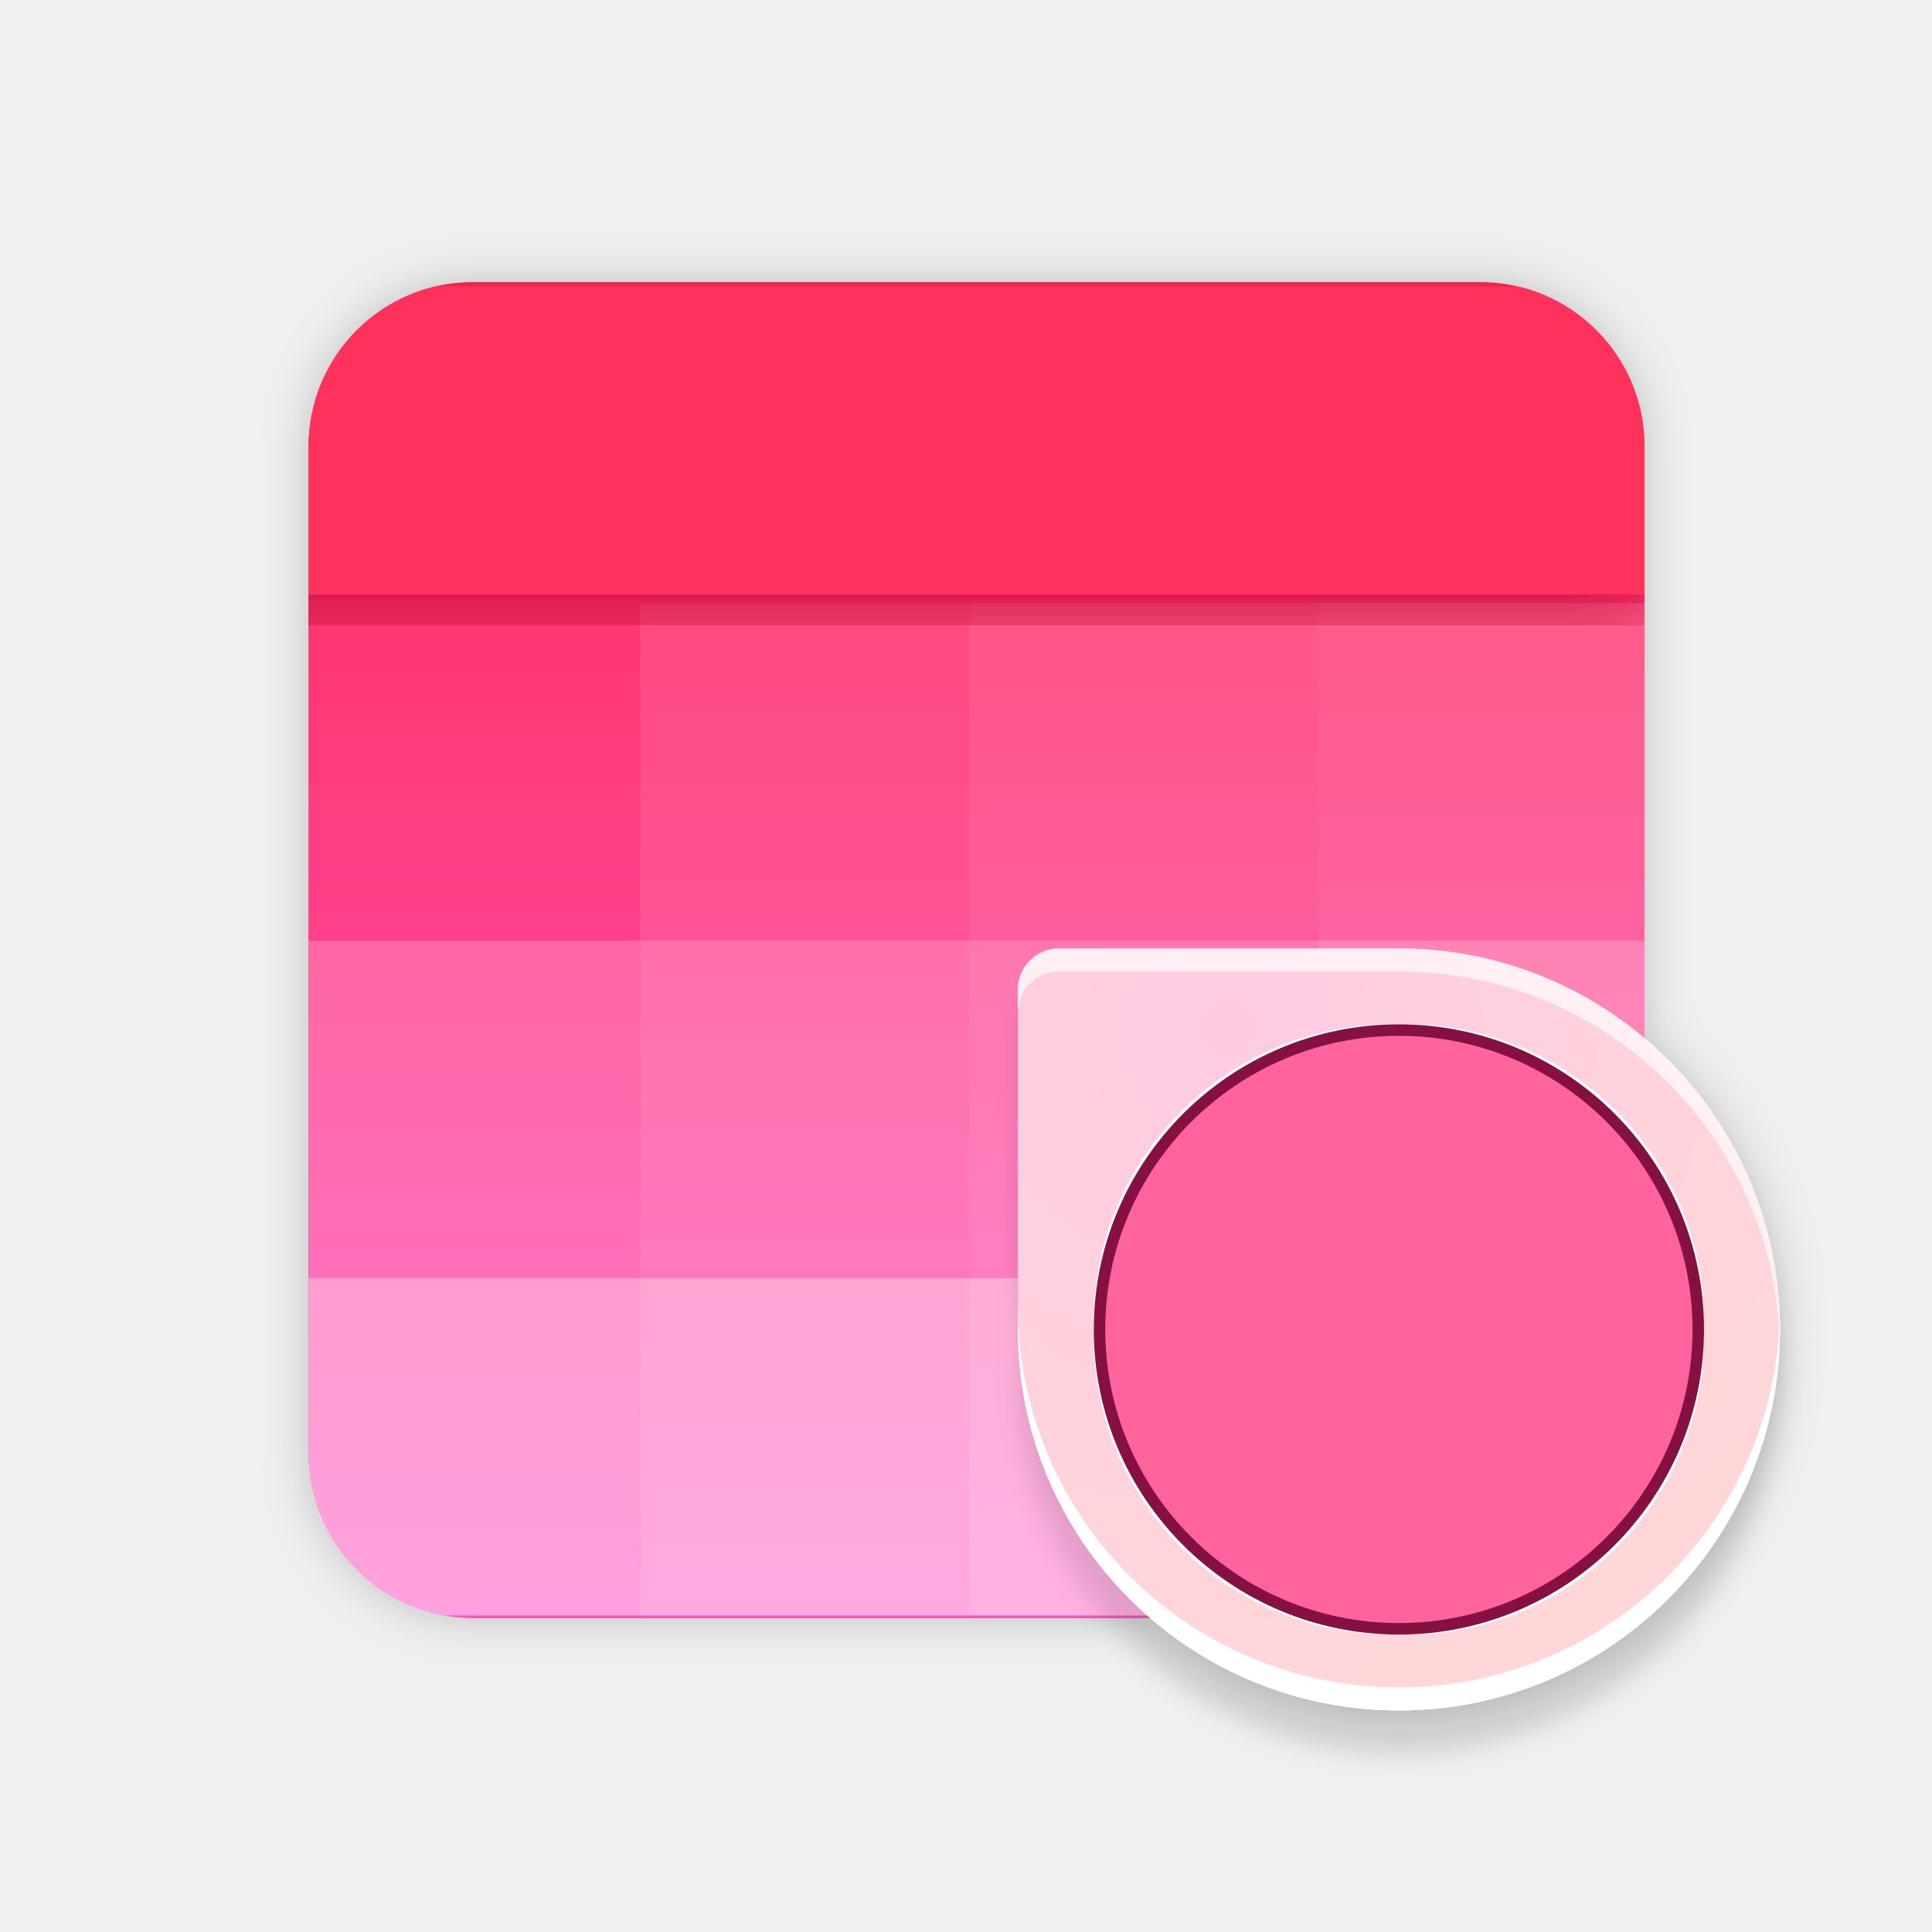
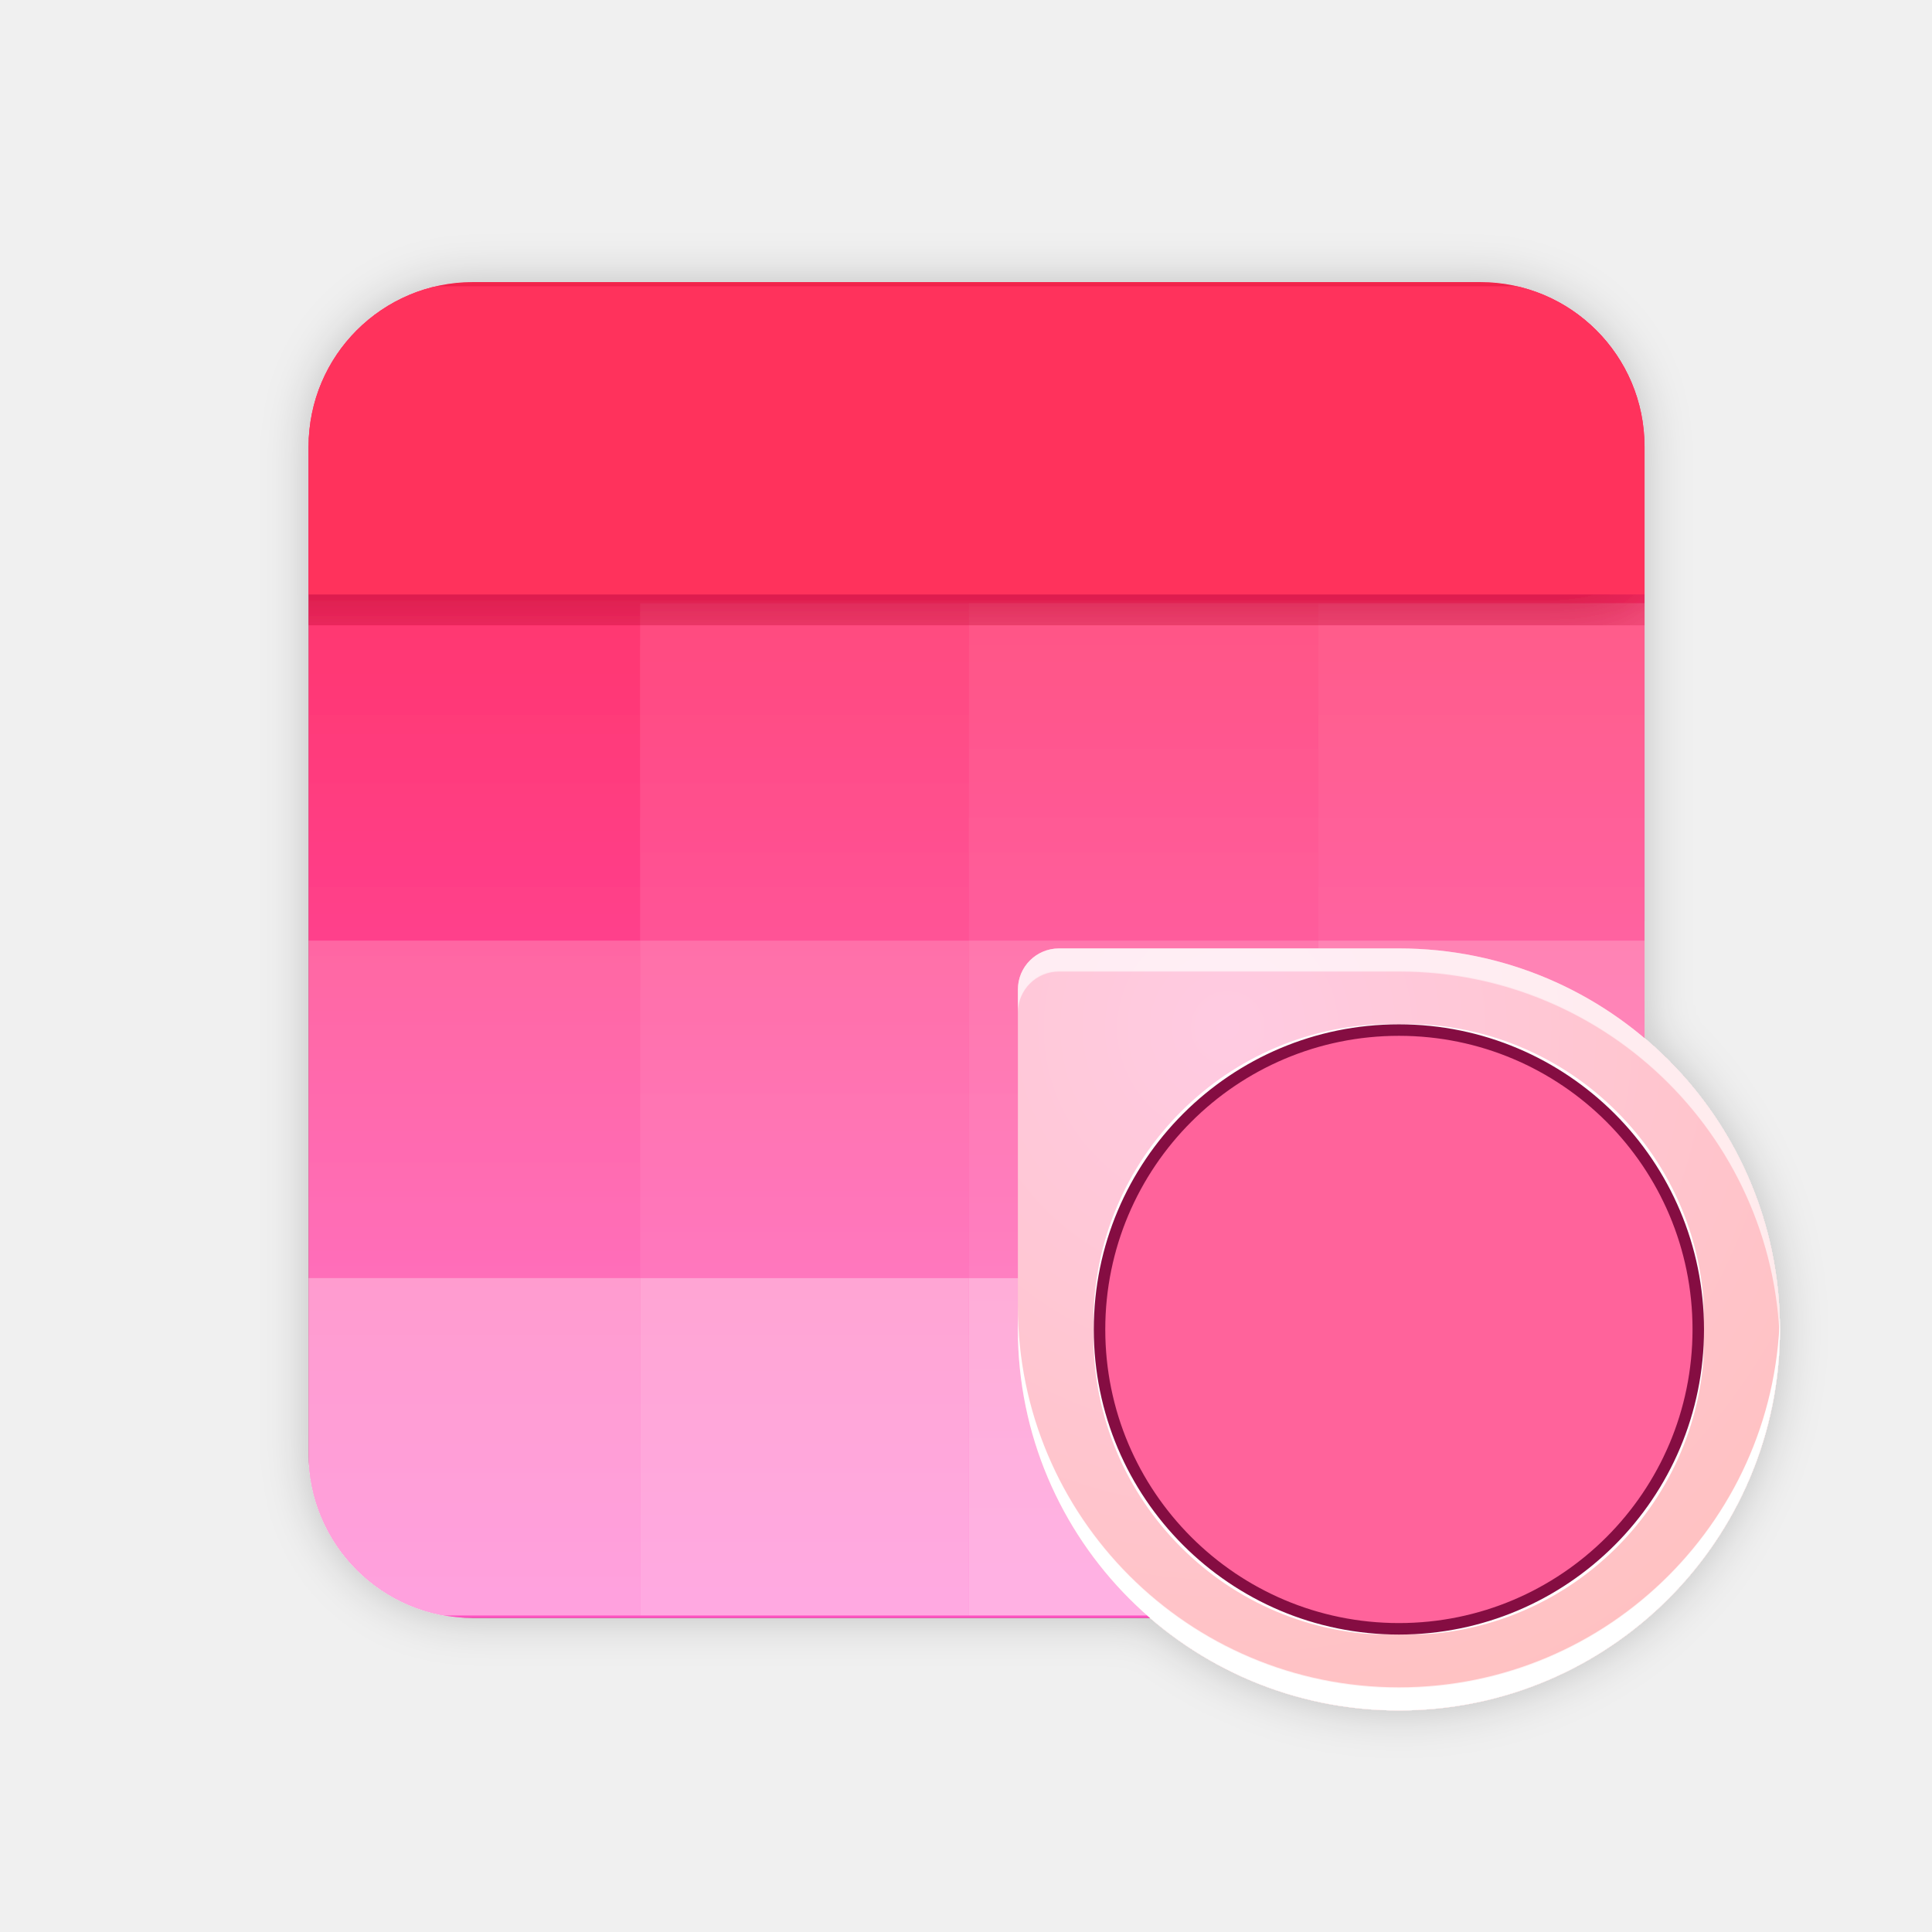
<svg xmlns="http://www.w3.org/2000/svg" xmlns:xlink="http://www.w3.org/1999/xlink" width="84px" height="84px" viewBox="0 0 84 84" version="1.1">
  <defs>
-     <filter x="-6.2%" y="-6.3%" width="112.5%" height="112.7%" filterUnits="objectBoundingBox" id="filter-1">
+     <filter x="-6.2%" y="-6.3%" width="112.3%" height="112.7%" filterUnits="objectBoundingBox" id="filter-1">
      <feOffset dx="0" dy="0" in="SourceAlpha" result="shadowOffsetOuter1" />
      <feGaussianBlur stdDeviation="1" in="shadowOffsetOuter1" result="shadowBlurOuter1" />
      <feColorMatrix values="0 0 0 0 0   0 0 0 0 0   0 0 0 0 0  0 0 0 0.2 0" type="matrix" in="shadowBlurOuter1" result="shadowMatrixOuter1" />
      <feMerge>
        <feMergeNode in="shadowMatrixOuter1" />
        <feMergeNode in="SourceGraphic" />
      </feMerge>
    </filter>
    <linearGradient x1="50%" y1="0%" x2="50%" y2="98.28%" id="linearGradient-2">
      <stop stop-color="#FF2D55" offset="0%" />
      <stop stop-color="#FF53C2" offset="100%" />
    </linearGradient>
    <rect id="path-3" x="0" y="0" width="58.085" height="58.085" rx="7.149" />
    <filter x="0.0%" y="0.0%" width="100.0%" height="100.0%" filterUnits="objectBoundingBox" id="filter-5">
      <feOffset dx="0" dy="0" in="SourceAlpha" result="shadowOffsetInner1" />
      <feComposite in="shadowOffsetInner1" in2="SourceAlpha" operator="arithmetic" k2="-1" k3="1" result="shadowInnerInner1" />
      <feColorMatrix values="0 0 0 0 0.542   0 0 0 0 0   0 0 0 0 0.193  0 0 0 1 0" type="matrix" in="shadowInnerInner1" />
    </filter>
    <rect id="path-6" x="-6.255" y="0.179" width="65.055" height="13.404" />
    <filter x="-10.0%" y="-41.0%" width="120.0%" height="197.0%" filterUnits="objectBoundingBox" id="filter-7">
      <feOffset dx="0" dy="1" in="SourceAlpha" result="shadowOffsetOuter1" />
      <feGaussianBlur stdDeviation="2" in="shadowOffsetOuter1" result="shadowBlurOuter1" />
      <feColorMatrix values="0 0 0 0 0.703   0 0 0 0 0   0 0 0 0 0.15  0 0 0 0.649 0" type="matrix" in="shadowBlurOuter1" />
    </filter>
    <filter x="-6.1%" y="-22.4%" width="112.3%" height="159.7%" filterUnits="objectBoundingBox" id="filter-8">
      <feOffset dx="0" dy="0" in="SourceAlpha" result="shadowOffsetInner1" />
      <feComposite in="shadowOffsetInner1" in2="SourceAlpha" operator="arithmetic" k2="-1" k3="1" result="shadowInnerInner1" />
      <feColorMatrix values="0 0 0 0 0.761   0 0 0 0 0   0 0 0 0 0.162  0 0 0 1 0" type="matrix" in="shadowInnerInner1" result="shadowMatrixInner1" />
      <feOffset dx="0" dy="0" in="SourceAlpha" result="shadowOffsetInner2" />
      <feComposite in="shadowOffsetInner2" in2="SourceAlpha" operator="arithmetic" k2="-1" k3="1" result="shadowInnerInner2" />
      <feColorMatrix values="0 0 0 0 1   0 0 0 0 1   0 0 0 0 1  0 0 0 0.5 0" type="matrix" in="shadowInnerInner2" result="shadowMatrixInner2" />
      <feMerge>
        <feMergeNode in="shadowMatrixInner1" />
        <feMergeNode in="shadowMatrixInner2" />
      </feMerge>
    </filter>
    <radialGradient cx="27.705%" cy="10.68%" fx="27.705%" fy="10.68%" r="95.969%" id="radialGradient-9">
      <stop stop-color="#FFCBE2" offset="0%" />
-       <stop stop-color="#FFD8D8" offset="100%" />
+       <stop stop-color="#FFC1C1" offset="100%" />
    </radialGradient>
    <path d="M1.787,-2.13344236e-13 L16.566,-2.13344236e-13 C25.715,-2.15024888e-13 33.132,7.417 33.132,16.566 C33.132,25.715 25.715,33.132 16.566,33.132 C7.417,33.132 -3.32423676e-15,25.715 -4.44467158e-15,16.566 L-4.44467158e-15,1.787 C-4.34350722e-15,0.8 0.8,-2.1338496e-13 1.787,-2.13344236e-13 Z" id="path-10" />
-     <filter x="-7.5%" y="-4.5%" width="115.1%" height="118.1%" filterUnits="objectBoundingBox" id="filter-11">
-       <feOffset dx="0" dy="2" in="SourceAlpha" result="shadowOffsetOuter1" />
-       <feGaussianBlur stdDeviation="0.5" in="shadowOffsetOuter1" result="shadowBlurOuter1" />
-       <feComposite in="shadowBlurOuter1" in2="SourceAlpha" operator="out" result="shadowBlurOuter1" />
-       <feColorMatrix values="0 0 0 0 0   0 0 0 0 0   0 0 0 0 0  0 0 0 0.107 0" type="matrix" in="shadowBlurOuter1" />
-     </filter>
-     <filter x="-4.5%" y="-1.5%" width="109.1%" height="112.1%" filterUnits="objectBoundingBox" id="filter-12">
+     <filter x="-1.5%" y="-1.5%" width="103.0%" height="103.0%" filterUnits="objectBoundingBox" id="filter-11">
      <feOffset dx="0" dy="-1" in="SourceAlpha" result="shadowOffsetInner1" />
      <feComposite in="shadowOffsetInner1" in2="SourceAlpha" operator="arithmetic" k2="-1" k3="1" result="shadowInnerInner1" />
      <feColorMatrix values="0 0 0 0 1   0 0 0 0 1   0 0 0 0 1  0 0 0 1 0" type="matrix" in="shadowInnerInner1" result="shadowMatrixInner1" />
      <feOffset dx="0" dy="1" in="SourceAlpha" result="shadowOffsetInner2" />
      <feComposite in="shadowOffsetInner2" in2="SourceAlpha" operator="arithmetic" k2="-1" k3="1" result="shadowInnerInner2" />
      <feColorMatrix values="0 0 0 0 1   0 0 0 0 1   0 0 0 0 1  0 0 0 0.675 0" type="matrix" in="shadowInnerInner2" result="shadowMatrixInner2" />
      <feMerge>
        <feMergeNode in="shadowMatrixInner1" />
        <feMergeNode in="shadowMatrixInner2" />
      </feMerge>
    </filter>
-     <circle id="path-13" cx="16.566" cy="16.566" r="13.016" />
-     <filter x="-1.0%" y="-1.0%" width="101.9%" height="101.9%" filterUnits="objectBoundingBox" id="filter-14">
+     <circle id="path-12" cx="16.566" cy="16.566" r="13.016" />
+     <filter x="-1.0%" y="-1.0%" width="101.9%" height="101.9%" filterUnits="objectBoundingBox" id="filter-13">
      <feMorphology radius="0.25" operator="dilate" in="SourceAlpha" result="shadowSpreadOuter1" />
      <feOffset dx="0" dy="0" in="shadowSpreadOuter1" result="shadowOffsetOuter1" />
      <feComposite in="shadowOffsetOuter1" in2="SourceAlpha" operator="out" result="shadowOffsetOuter1" />
      <feColorMatrix values="0 0 0 0 1   0 0 0 0 1   0 0 0 0 1  0 0 0 1 0" type="matrix" in="shadowOffsetOuter1" />
    </filter>
  </defs>
  <g id="设置中心/ddcc_nav_personalization_84px" stroke="none" stroke-width="1" fill="none" fill-rule="evenodd">
    <g id="编组-5">
      <rect id="矩形" x="0" y="0" width="84" height="84" />
-       <g id="编组-4" transform="translate(13.40425, 11.61702)">
-         <g id="编组" filter="url(#filter-1)" transform="translate(0.012326, 0.647102)">
+       <g id="编组-2" filter="url(#filter-1)" transform="translate(13.41658, 12.26412)">
+         <g id="编组">
          <path d="M32.626,28.972 L47.405,28.972 C56.554,28.972 63.971,36.388 63.971,45.537 C63.971,54.687 56.554,62.103 47.405,62.103 C38.256,62.103 30.839,54.687 30.839,45.537 L30.839,30.759 C30.839,29.772 31.639,28.972 32.626,28.972 Z" id="形状结合" fill="#FFFFFF" />
          <mask id="mask-4" fill="white">
            <use xlink:href="#path-3" />
          </mask>
          <g id="蒙版">
            <use fill="url(#linearGradient-2)" fill-rule="evenodd" xlink:href="#path-3" />
            <use fill="black" fill-opacity="1" filter="url(#filter-5)" xlink:href="#path-3" />
          </g>
          <g mask="url(#mask-4)" fill="#FFFFFF">
            <g transform="translate(-0.893617, 13.58298)">
              <rect id="矩形" opacity="0" x="0.116" y="0.378" width="15.191" height="14.671" />
              <rect id="矩形备份-4" opacity="0.2" x="0.116" y="15.049" width="15.191" height="14.671" />
              <rect id="矩形备份-8" opacity="0.45" x="0.116" y="29.721" width="15.191" height="14.671" />
              <rect id="矩形备份" opacity="0.1" x="15.308" y="0.378" width="14.298" height="14.671" />
              <rect id="矩形备份-5" opacity="0.25" x="15.308" y="15.049" width="14.298" height="14.671" />
              <rect id="矩形备份-9" opacity="0.5" x="15.308" y="29.721" width="14.298" height="14.671" />
              <rect id="矩形备份-2" opacity="0.15" x="29.606" y="0.378" width="15.191" height="14.671" />
              <rect id="矩形备份-6" opacity="0.29" x="29.606" y="15.049" width="15.191" height="14.671" />
              <rect id="矩形备份-10" opacity="0.55" x="29.606" y="29.721" width="15.191" height="14.671" />
              <rect id="矩形备份-3" opacity="0.18" x="44.797" y="0.378" width="14.298" height="14.671" />
              <rect id="矩形备份-7" opacity="0.35" x="44.797" y="15.049" width="14.298" height="14.671" />
              <rect id="矩形备份-11" opacity="0.65" x="44.797" y="29.721" width="14.298" height="14.671" />
            </g>
          </g>
          <g id="矩形" mask="url(#mask-4)">
            <use fill="black" fill-opacity="1" filter="url(#filter-7)" xlink:href="#path-6" />
            <use fill="#FF305C" fill-rule="evenodd" xlink:href="#path-6" />
            <use fill="black" fill-opacity="1" filter="url(#filter-8)" xlink:href="#path-6" />
          </g>
        </g>
-       </g>
-       <g id="编组-3" transform="translate(44.25561, 41.2358)" fill-rule="nonzero">
-         <g id="形状结合">
-           <use fill="black" fill-opacity="1" filter="url(#filter-11)" xlink:href="#path-10" />
-           <use fill="url(#radialGradient-9)" xlink:href="#path-10" />
-           <use fill="black" fill-opacity="1" filter="url(#filter-12)" xlink:href="#path-10" />
-         </g>
-         <g id="椭圆形">
-           <use fill="black" fill-opacity="1" filter="url(#filter-14)" xlink:href="#path-13" />
-           <use stroke="#851042" stroke-width="0.5" fill="#FF639B" xlink:href="#path-13" />
+         <g id="编组-3" transform="translate(30.83903, 28.97168)" fill-rule="nonzero">
+           <g id="形状结合">
+             <use fill="url(#radialGradient-9)" xlink:href="#path-10" />
+             <use fill="black" fill-opacity="1" filter="url(#filter-11)" xlink:href="#path-10" />
+           </g>
+           <g id="椭圆形">
+             <use fill="black" fill-opacity="1" filter="url(#filter-13)" xlink:href="#path-12" />
+             <use stroke="#851042" stroke-width="0.5" fill="#FF639B" xlink:href="#path-12" />
+           </g>
        </g>
      </g>
    </g>
  </g>
</svg>
